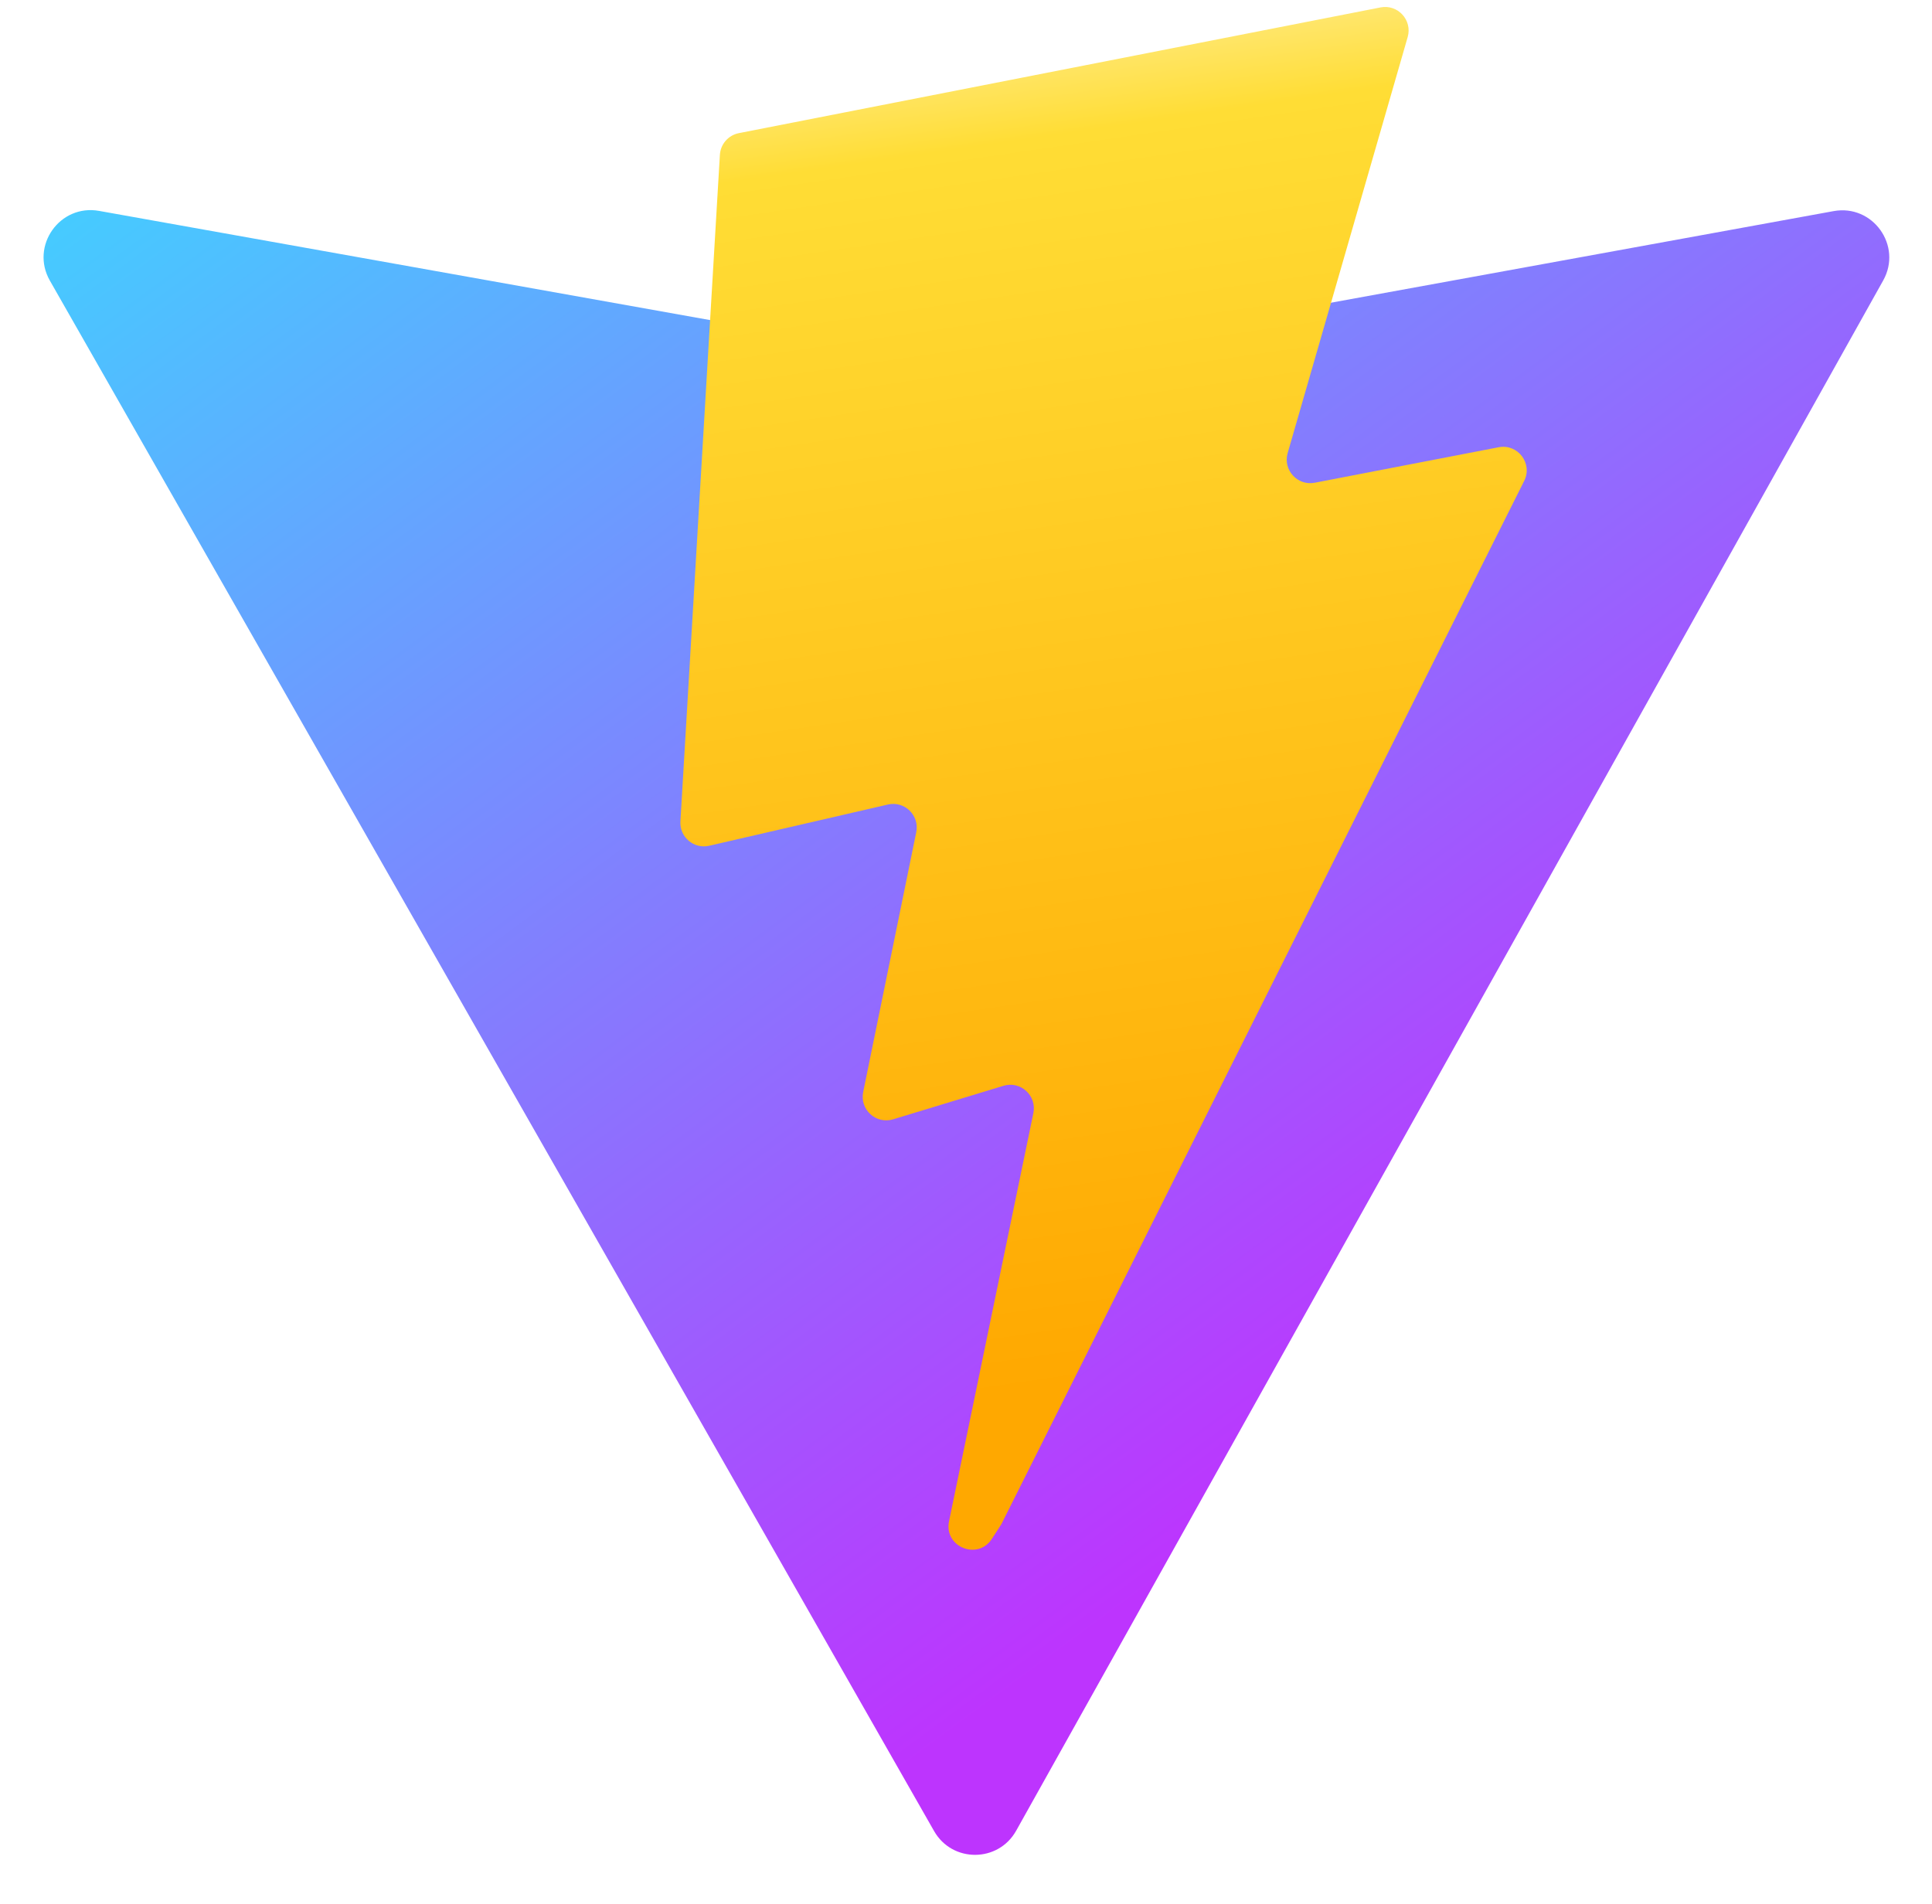
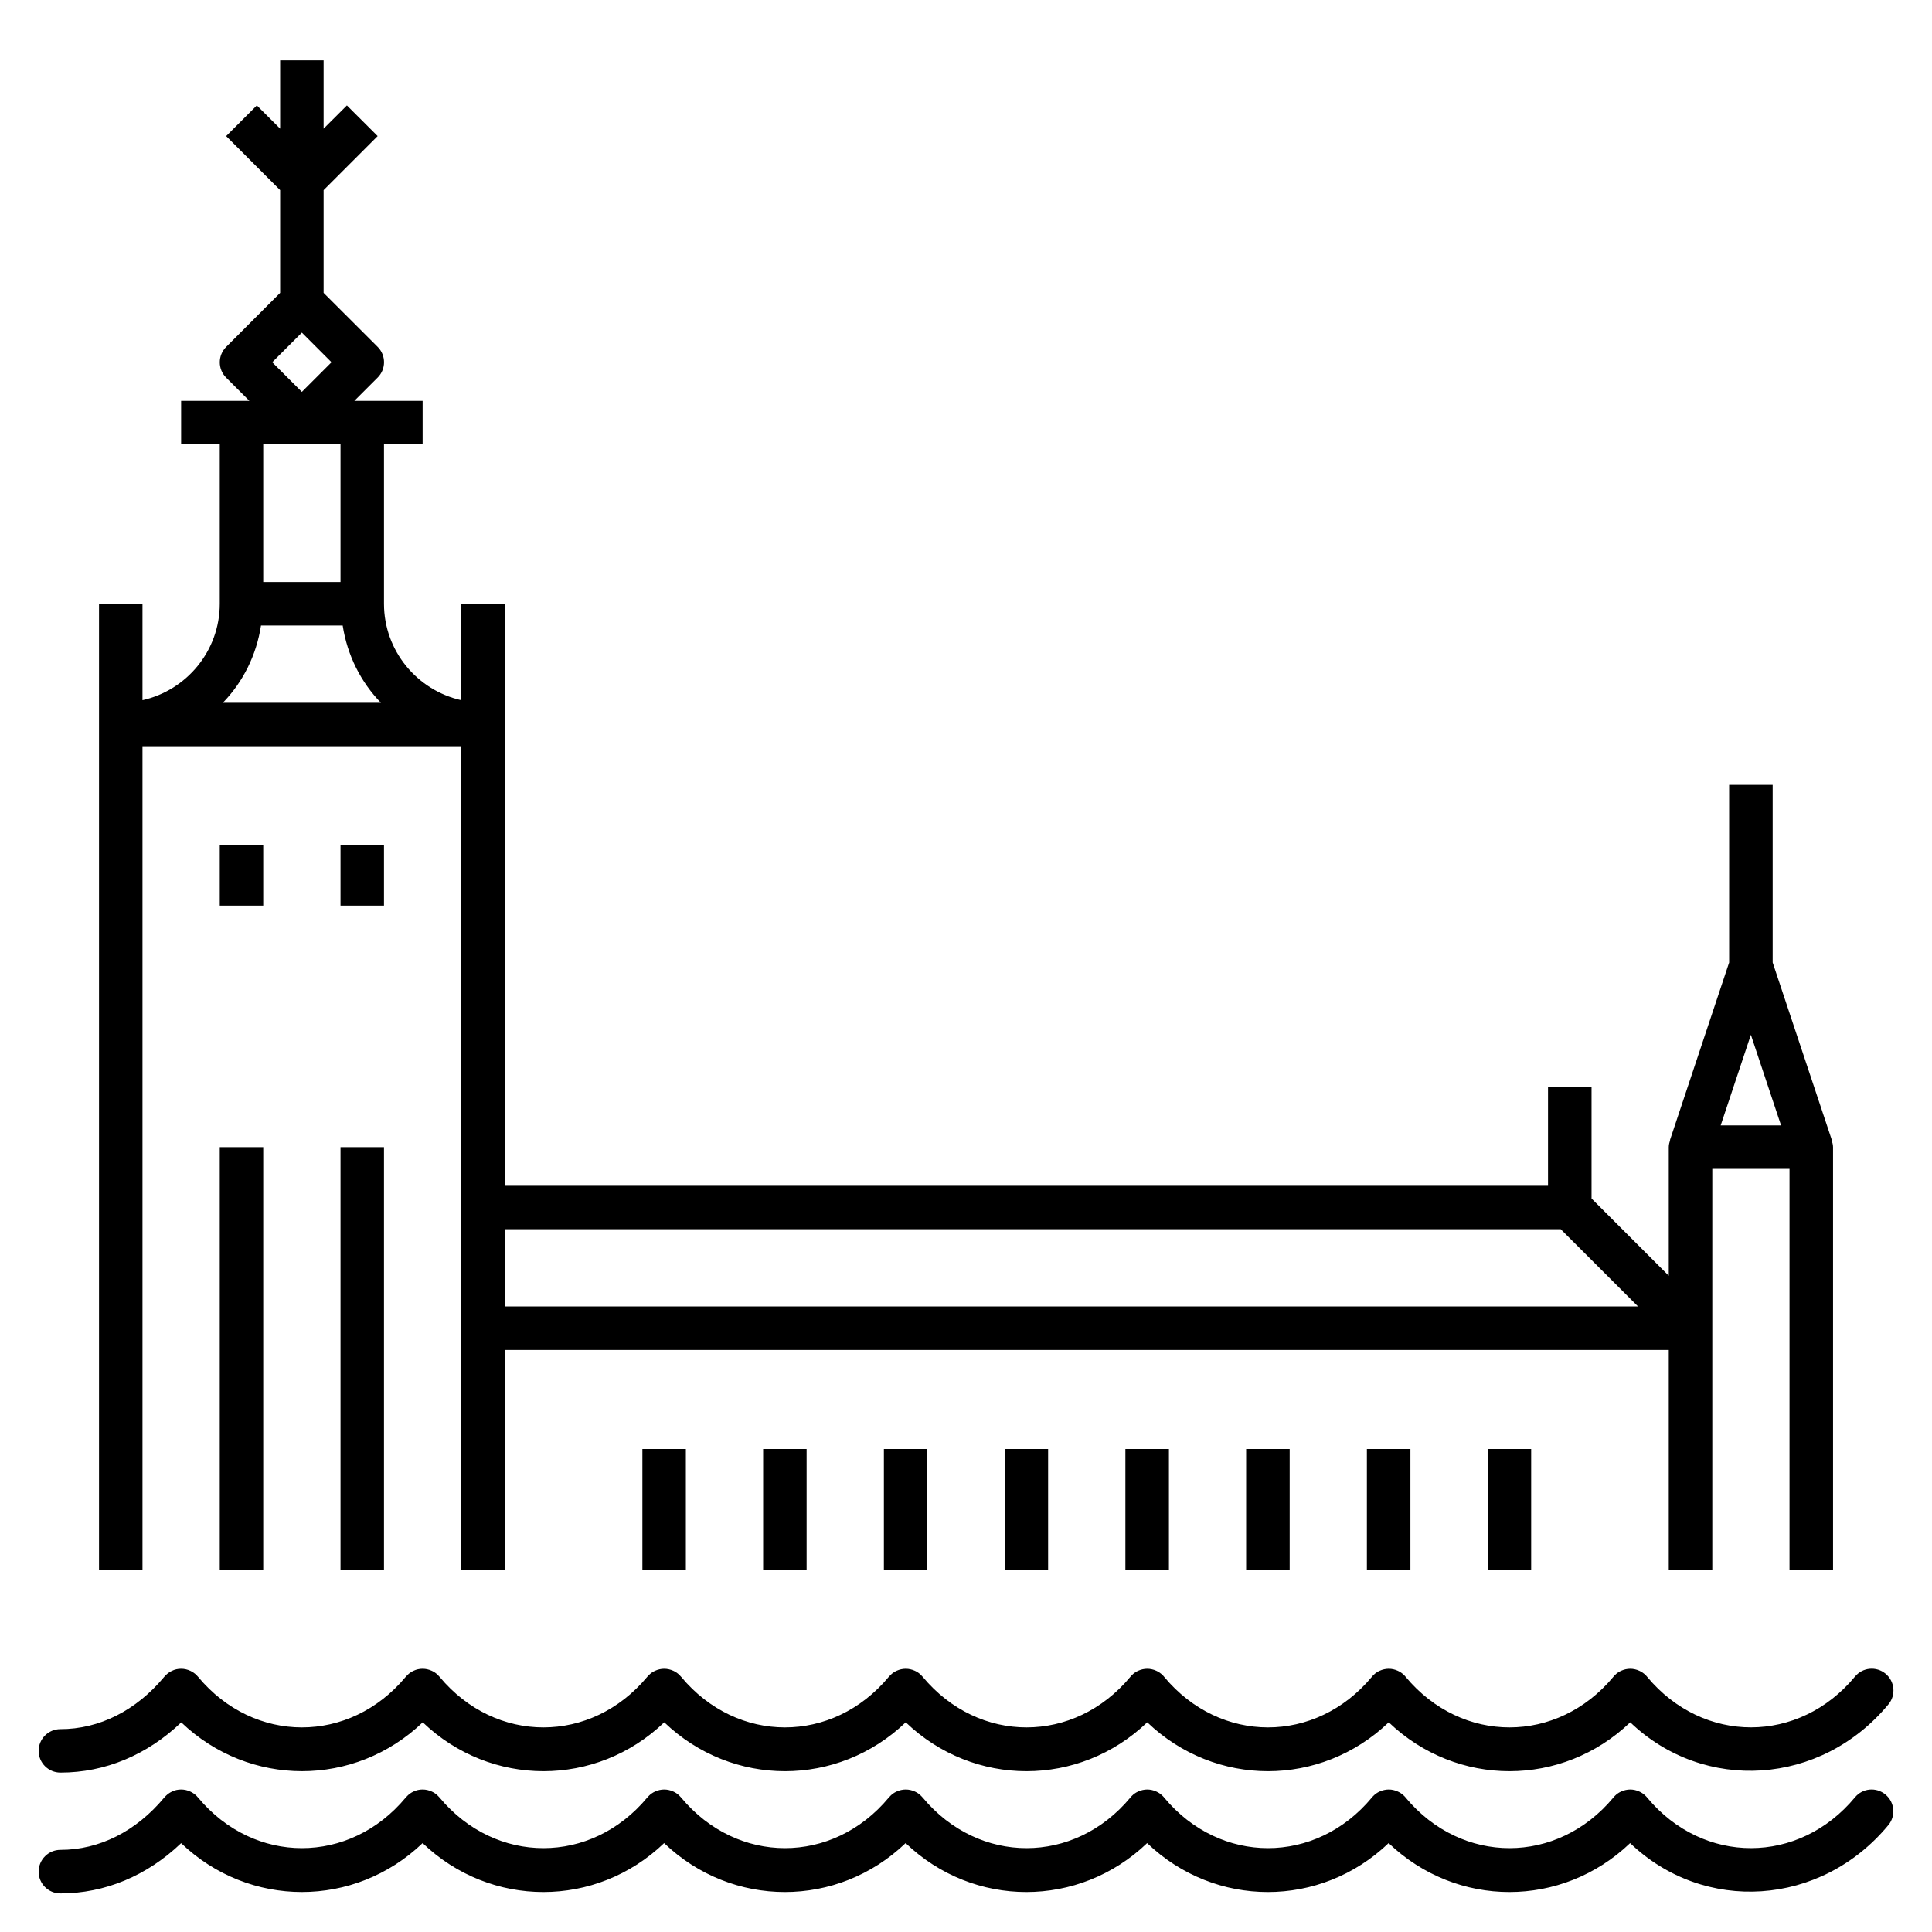
- <svg xmlns="http://www.w3.org/2000/svg" width="410" height="404" viewBox="0 0 410 404" fill="none">
-   <path d="M399.641 59.525L215.643 388.545C211.844 395.338 202.084 395.378 198.228 388.618L10.582 59.556C6.381 52.19 12.68 43.267 21.028 44.759L205.223 77.682C206.398 77.892 207.601 77.89 208.776 77.676L389.119 44.806C397.439 43.289 403.768 52.143 399.641 59.525Z" fill="url(#paint0_linear)" />
-   <path d="M292.965 1.574L156.801 28.255C154.563 28.694 152.906 30.59 152.771 32.866L144.395 174.33C144.198 177.662 147.258 180.248 150.51 179.498L188.42 170.749C191.967 169.931 195.172 173.055 194.443 176.622L183.18 231.775C182.422 235.487 185.907 238.661 189.532 237.56L212.947 230.446C216.577 229.344 220.065 232.527 219.297 236.242L201.398 322.875C200.278 328.294 207.486 331.249 210.492 326.603L212.5 323.5L323.454 102.072C325.312 98.365 322.108 94.137 318.036 94.923L279.014 102.454C275.347 103.161 272.227 99.746 273.262 96.158L298.731 7.867C299.767 4.273 296.636 0.855 292.965 1.574Z" fill="url(#paint1_linear)" />
-   <defs>
-     <linearGradient id="paint0_linear" x1="6" y1="33" x2="235" y2="344" gradientUnits="userSpaceOnUse">
-       <stop stop-color="#41D1FF" />
-       <stop offset="1" stop-color="#BD34FE" />
-     </linearGradient>
-     <linearGradient id="paint1_linear" x1="194.651" y1="8.818" x2="236.076" y2="292.989" gradientUnits="userSpaceOnUse">
-       <stop stop-color="#FFEA83" />
-       <stop offset="0.083" stop-color="#FFDD35" />
-       <stop offset="1" stop-color="#FFA800" />
-     </linearGradient>
-   </defs>
+ <svg xmlns="http://www.w3.org/2000/svg" fill="#000000" version="1.1" id="Layer_1" viewBox="0 0 32 32" xml:space="preserve">
+   <path id="stockholm_1_" d="M2.36,12.36h5.28V26h0.72v-3.64h19.28V26h0.721v-6.64h1.279V26h0.721v-7c0-0.04-0.011-0.077-0.023-0.113  l0.004-0.001l-0.981-2.944V13H28.64v2.942l-0.981,2.944l0.004,0.001C27.65,18.923,27.64,18.96,27.64,19v2.13l-1.279-1.279V18H25.64  v1.64H8.36V12v-2H7.64v1.597C6.909,11.433,6.36,10.78,6.36,10V7.36H7V6.64H5.869l0.386-0.386c0.141-0.141,0.141-0.368,0-0.509  L5.36,4.851V3.149l0.895-0.895L5.746,1.746L5.36,2.131V1H4.64v1.131L4.254,1.746L3.746,2.254L4.64,3.149v1.702L3.746,5.746  c-0.141,0.141-0.141,0.368,0,0.509L4.131,6.64H3v0.72h0.64V10c0,0.78-0.549,1.433-1.28,1.597V10H1.64v2v14h0.72  C2.36,26,2.36,12.36,2.36,12.36z M28.5,18.64l0.5-1.501l0.5,1.501H28.5z M5,5.509L5.491,6L5,6.491L4.509,6L5,5.509z M4.323,10.36  h1.353c0.076,0.493,0.3,0.937,0.633,1.28H3.691C4.024,11.297,4.247,10.853,4.323,10.36z M25.851,20.36l1.28,1.279H8.36V20.36H25.851  z M5.64,7.36v2.28H4.36V7.36H5.64z M3.64,19h0.72v7H3.64V19z M5.64,19h0.72v7H5.64V19z M4.36,15H3.64v-1h0.72V15z M6.36,15H5.64v-1  h0.72C6.36,14,6.36,15,6.36,15z M31.229,29.723c0.153,0.127,0.175,0.354,0.048,0.507c-1.119,1.351-3.053,1.47-4.277,0.298  c-1.129,1.08-2.871,1.08-4,0c-1.129,1.08-2.871,1.08-4,0c-1.129,1.08-2.872,1.08-4,0c-1.128,1.08-2.872,1.08-4,0  c-1.128,1.08-2.872,1.08-4,0c-1.128,1.08-2.872,1.079-4,0.001c-0.564,0.539-1.261,0.832-2,0.832c-0.199,0-0.36-0.161-0.36-0.36  S0.801,30.64,1,30.64c0.645,0,1.254-0.307,1.718-0.864c0.009-0.011,0.018-0.021,0.028-0.03c0.029-0.029,0.063-0.053,0.099-0.07  C2.894,29.651,2.947,29.64,3,29.64s0.105,0.012,0.154,0.035c0.036,0.017,0.07,0.04,0.1,0.069c0.01,0.01,0.02,0.021,0.028,0.031  c0.928,1.115,2.509,1.115,3.437,0c0.008-0.01,0.018-0.021,0.027-0.029c0.03-0.031,0.065-0.055,0.103-0.072  C6.896,29.651,6.948,29.64,7,29.64s0.104,0.012,0.152,0.034c0.038,0.017,0.073,0.041,0.103,0.072c0.01,0.009,0.019,0.02,0.027,0.029  c0.928,1.115,2.509,1.115,3.437,0c0.008-0.01,0.018-0.021,0.027-0.029c0.03-0.031,0.065-0.055,0.103-0.072  c0.048-0.022,0.1-0.034,0.152-0.034s0.104,0.012,0.152,0.034c0.038,0.017,0.073,0.041,0.103,0.072  c0.01,0.009,0.019,0.02,0.027,0.029c0.928,1.115,2.509,1.115,3.437,0c0.008-0.01,0.018-0.021,0.027-0.029  c0.03-0.031,0.065-0.055,0.103-0.072c0.048-0.022,0.1-0.034,0.152-0.034s0.104,0.012,0.152,0.034  c0.038,0.017,0.073,0.041,0.103,0.072c0.01,0.009,0.019,0.02,0.027,0.029c0.928,1.115,2.509,1.115,3.437,0  c0.008-0.01,0.017-0.021,0.026-0.029c0.03-0.031,0.065-0.055,0.103-0.072c0.048-0.022,0.101-0.034,0.152-0.034  s0.104,0.012,0.151,0.034c0.038,0.017,0.073,0.041,0.104,0.072c0.01,0.009,0.019,0.02,0.026,0.029c0.928,1.115,2.51,1.115,3.438,0  c0.008-0.01,0.017-0.021,0.026-0.029c0.03-0.031,0.065-0.055,0.103-0.072c0.048-0.022,0.101-0.034,0.152-0.034  s0.104,0.012,0.151,0.034c0.038,0.017,0.073,0.041,0.104,0.072c0.01,0.009,0.019,0.02,0.026,0.029c0.928,1.115,2.51,1.115,3.438,0  c0.008-0.01,0.017-0.021,0.026-0.029c0.03-0.031,0.065-0.055,0.103-0.072c0.048-0.022,0.101-0.034,0.152-0.034  s0.104,0.012,0.151,0.034c0.038,0.017,0.073,0.041,0.104,0.072c0.01,0.009,0.019,0.02,0.026,0.029  c0.929,1.117,2.513,1.114,3.441-0.005C30.85,29.617,31.076,29.596,31.229,29.723z M0.64,29c0-0.199,0.161-0.36,0.36-0.36  c0.645,0,1.254-0.307,1.718-0.864c0.009-0.011,0.018-0.021,0.028-0.03c0.029-0.029,0.063-0.053,0.099-0.07  C2.894,27.651,2.947,27.64,3,27.64s0.105,0.012,0.154,0.035c0.036,0.017,0.07,0.04,0.1,0.069c0.01,0.01,0.02,0.021,0.028,0.031  c0.928,1.115,2.509,1.115,3.437,0c0.008-0.01,0.018-0.021,0.027-0.029c0.03-0.031,0.065-0.055,0.103-0.072  C6.896,27.651,6.948,27.64,7,27.64s0.104,0.012,0.152,0.034c0.038,0.017,0.073,0.041,0.103,0.072c0.01,0.009,0.019,0.02,0.027,0.029  c0.928,1.115,2.509,1.115,3.437,0c0.008-0.01,0.018-0.021,0.027-0.029c0.03-0.031,0.065-0.055,0.103-0.072  c0.048-0.022,0.1-0.034,0.152-0.034s0.104,0.012,0.152,0.034c0.038,0.017,0.073,0.041,0.103,0.072  c0.01,0.009,0.019,0.02,0.027,0.029c0.928,1.115,2.509,1.115,3.437,0c0.008-0.01,0.018-0.021,0.027-0.029  c0.03-0.031,0.065-0.055,0.103-0.072c0.048-0.022,0.1-0.034,0.152-0.034s0.104,0.012,0.152,0.034  c0.038,0.017,0.073,0.041,0.103,0.072c0.01,0.009,0.019,0.02,0.027,0.029c0.928,1.115,2.509,1.115,3.437,0  c0.008-0.01,0.017-0.021,0.026-0.029c0.03-0.031,0.065-0.055,0.103-0.072c0.048-0.022,0.101-0.034,0.152-0.034  s0.104,0.012,0.151,0.034c0.038,0.017,0.073,0.041,0.104,0.072c0.01,0.009,0.019,0.02,0.026,0.029c0.928,1.115,2.51,1.115,3.438,0  c0.008-0.01,0.017-0.021,0.026-0.029c0.03-0.031,0.065-0.055,0.103-0.072c0.048-0.022,0.101-0.034,0.152-0.034  s0.104,0.012,0.151,0.034c0.038,0.017,0.073,0.041,0.104,0.072c0.01,0.009,0.019,0.02,0.026,0.029c0.928,1.115,2.51,1.115,3.438,0  c0.008-0.01,0.017-0.021,0.026-0.029c0.03-0.031,0.065-0.055,0.103-0.072c0.048-0.022,0.101-0.034,0.152-0.034  s0.104,0.012,0.151,0.034c0.038,0.017,0.073,0.041,0.104,0.072c0.01,0.009,0.019,0.02,0.026,0.029  c0.929,1.116,2.513,1.114,3.441-0.005c0.127-0.154,0.354-0.175,0.507-0.048s0.175,0.354,0.048,0.507  c-1.119,1.35-3.053,1.47-4.277,0.298c-1.129,1.08-2.871,1.08-4,0c-1.129,1.08-2.871,1.08-4,0c-1.129,1.08-2.872,1.08-4,0  c-1.128,1.08-2.872,1.08-4,0c-1.128,1.08-2.872,1.08-4,0c-1.128,1.08-2.872,1.079-4,0.001c-0.564,0.539-1.261,0.832-2,0.832  C0.801,29.36,0.64,29.199,0.64,29z M10.64,26v-2h0.72v2H10.64z M12.64,26v-2h0.72v2H12.64z M14.64,26v-2h0.72v2H14.64z M16.64,26v-2  h0.72v2H16.64z M18.64,26v-2h0.721v2H18.64z M20.64,26v-2h0.721v2H20.64z M22.64,26v-2h0.721v2H22.64z M24.64,26v-2h0.721v2H24.64z" />
+   <rect id="_Transparent_Rectangle" style="fill:none;" width="32" height="32" />
</svg>
